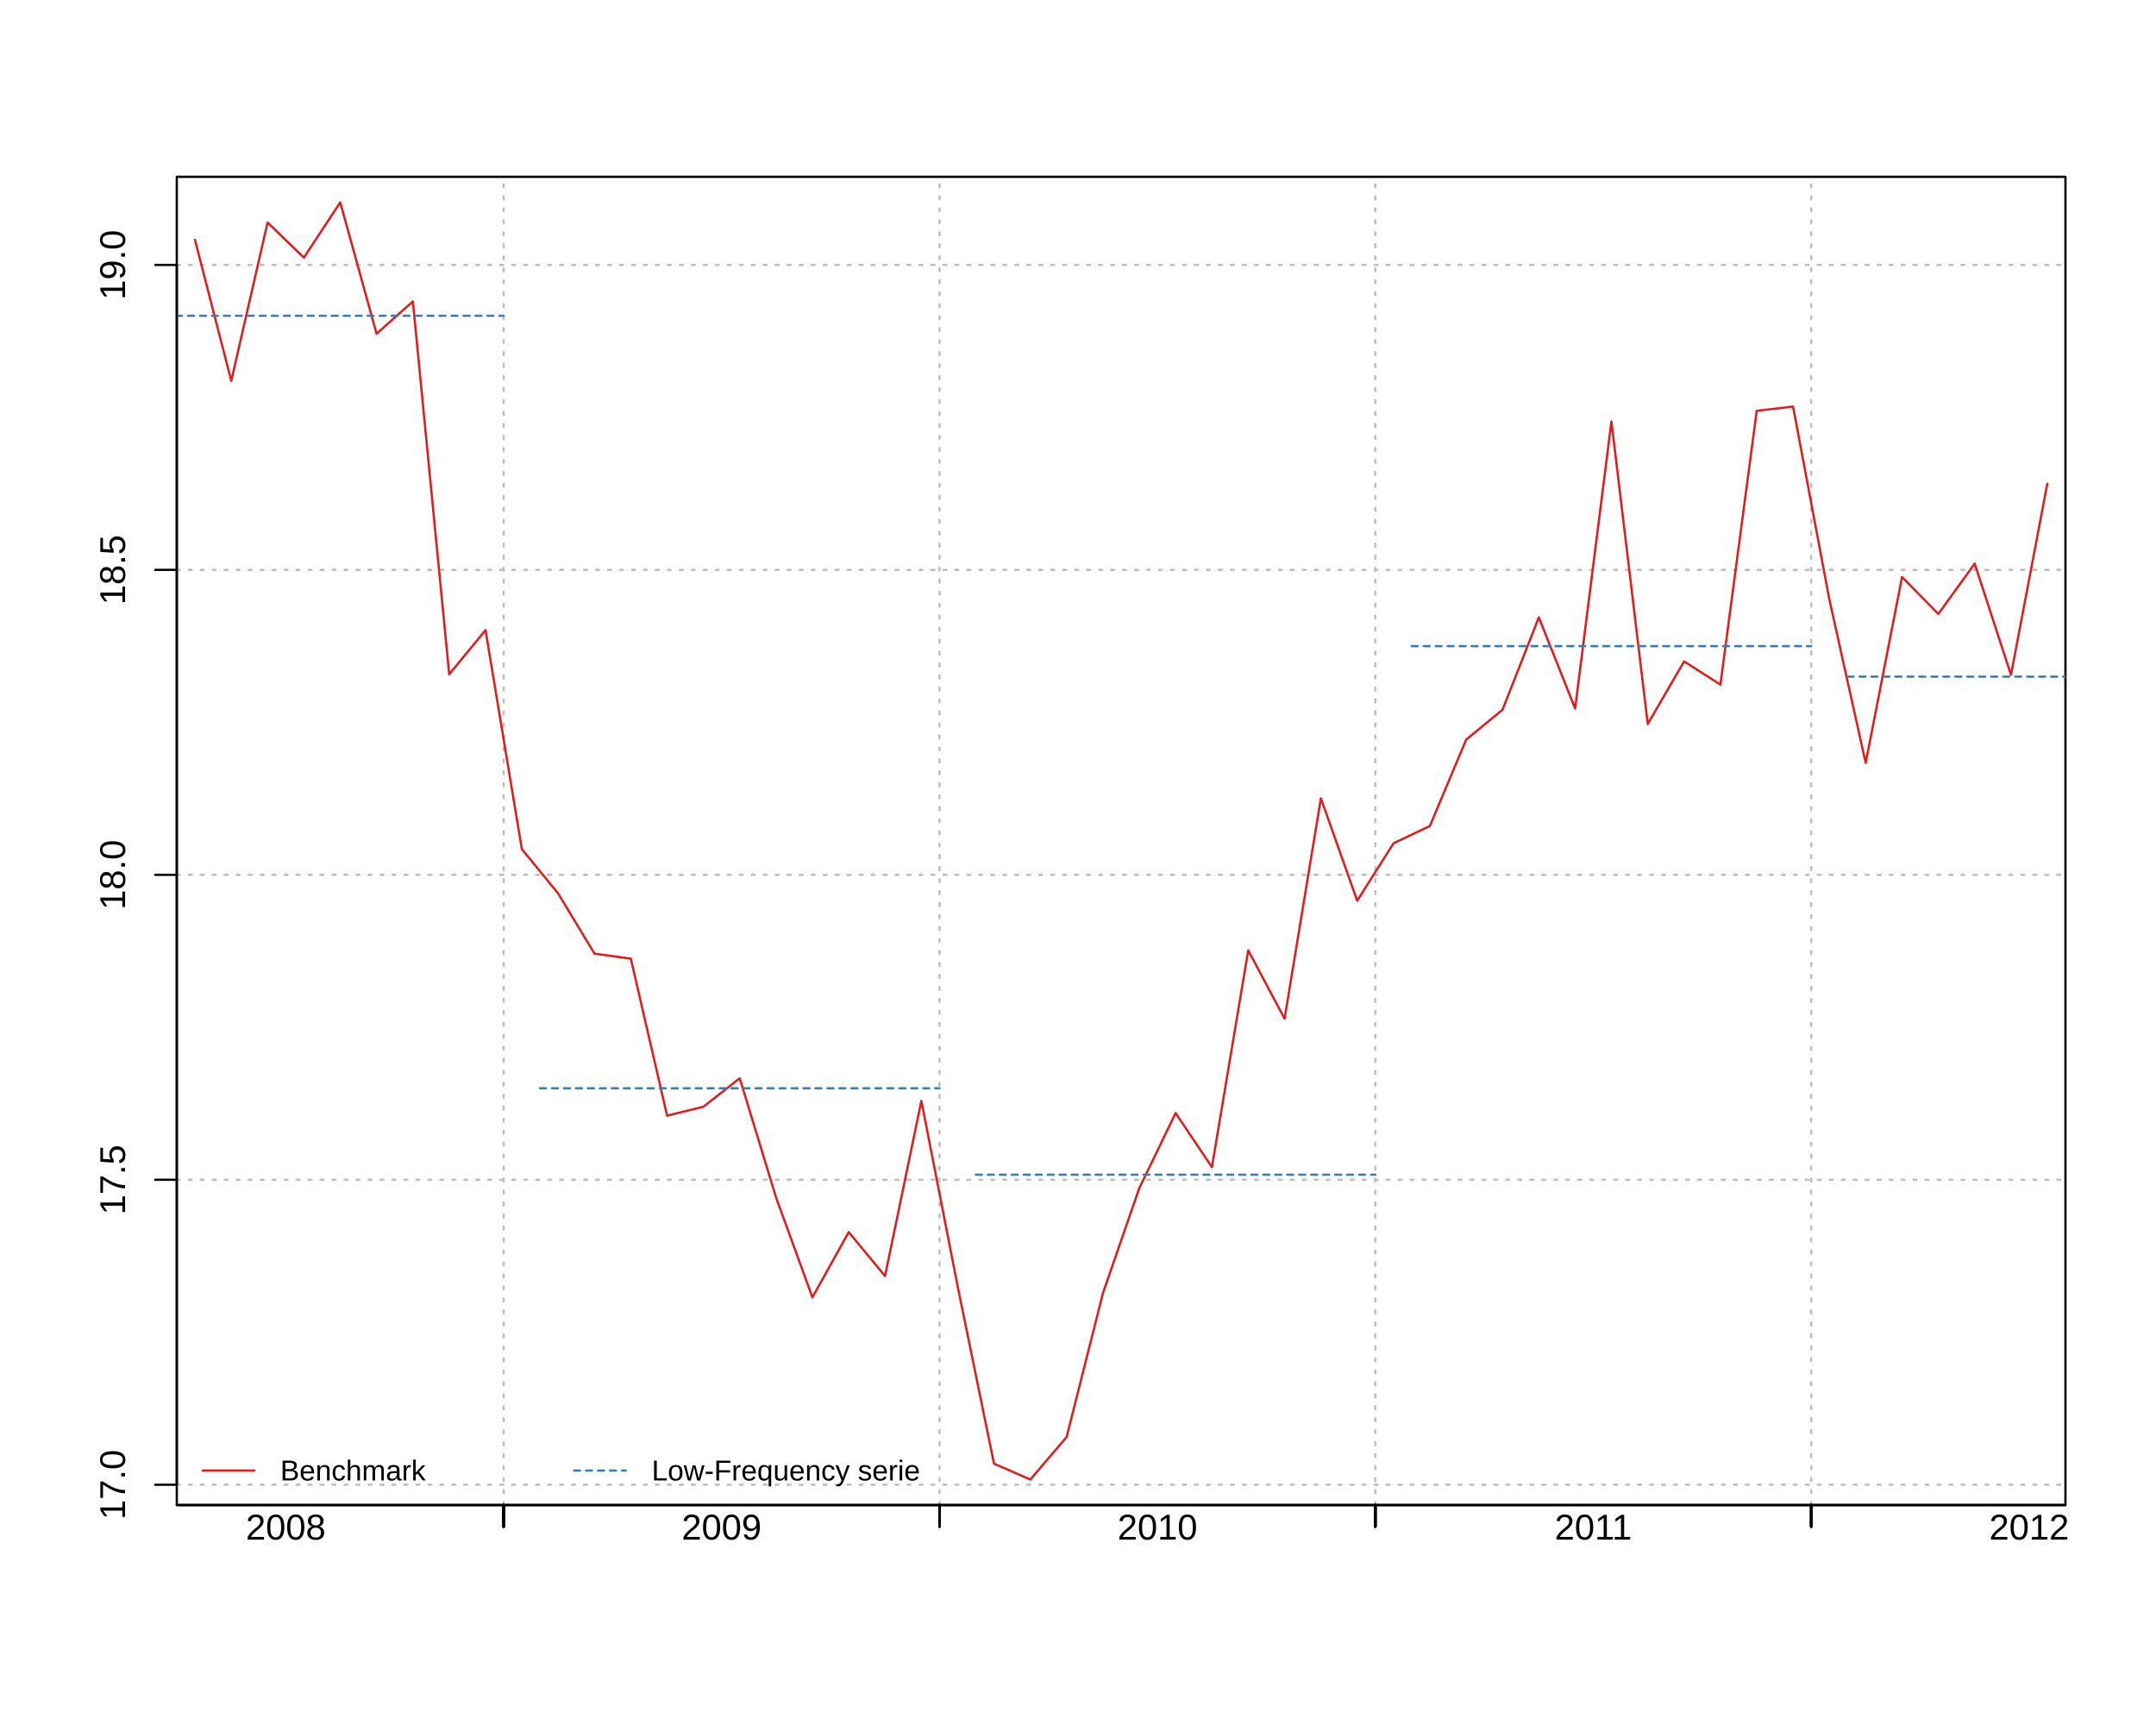
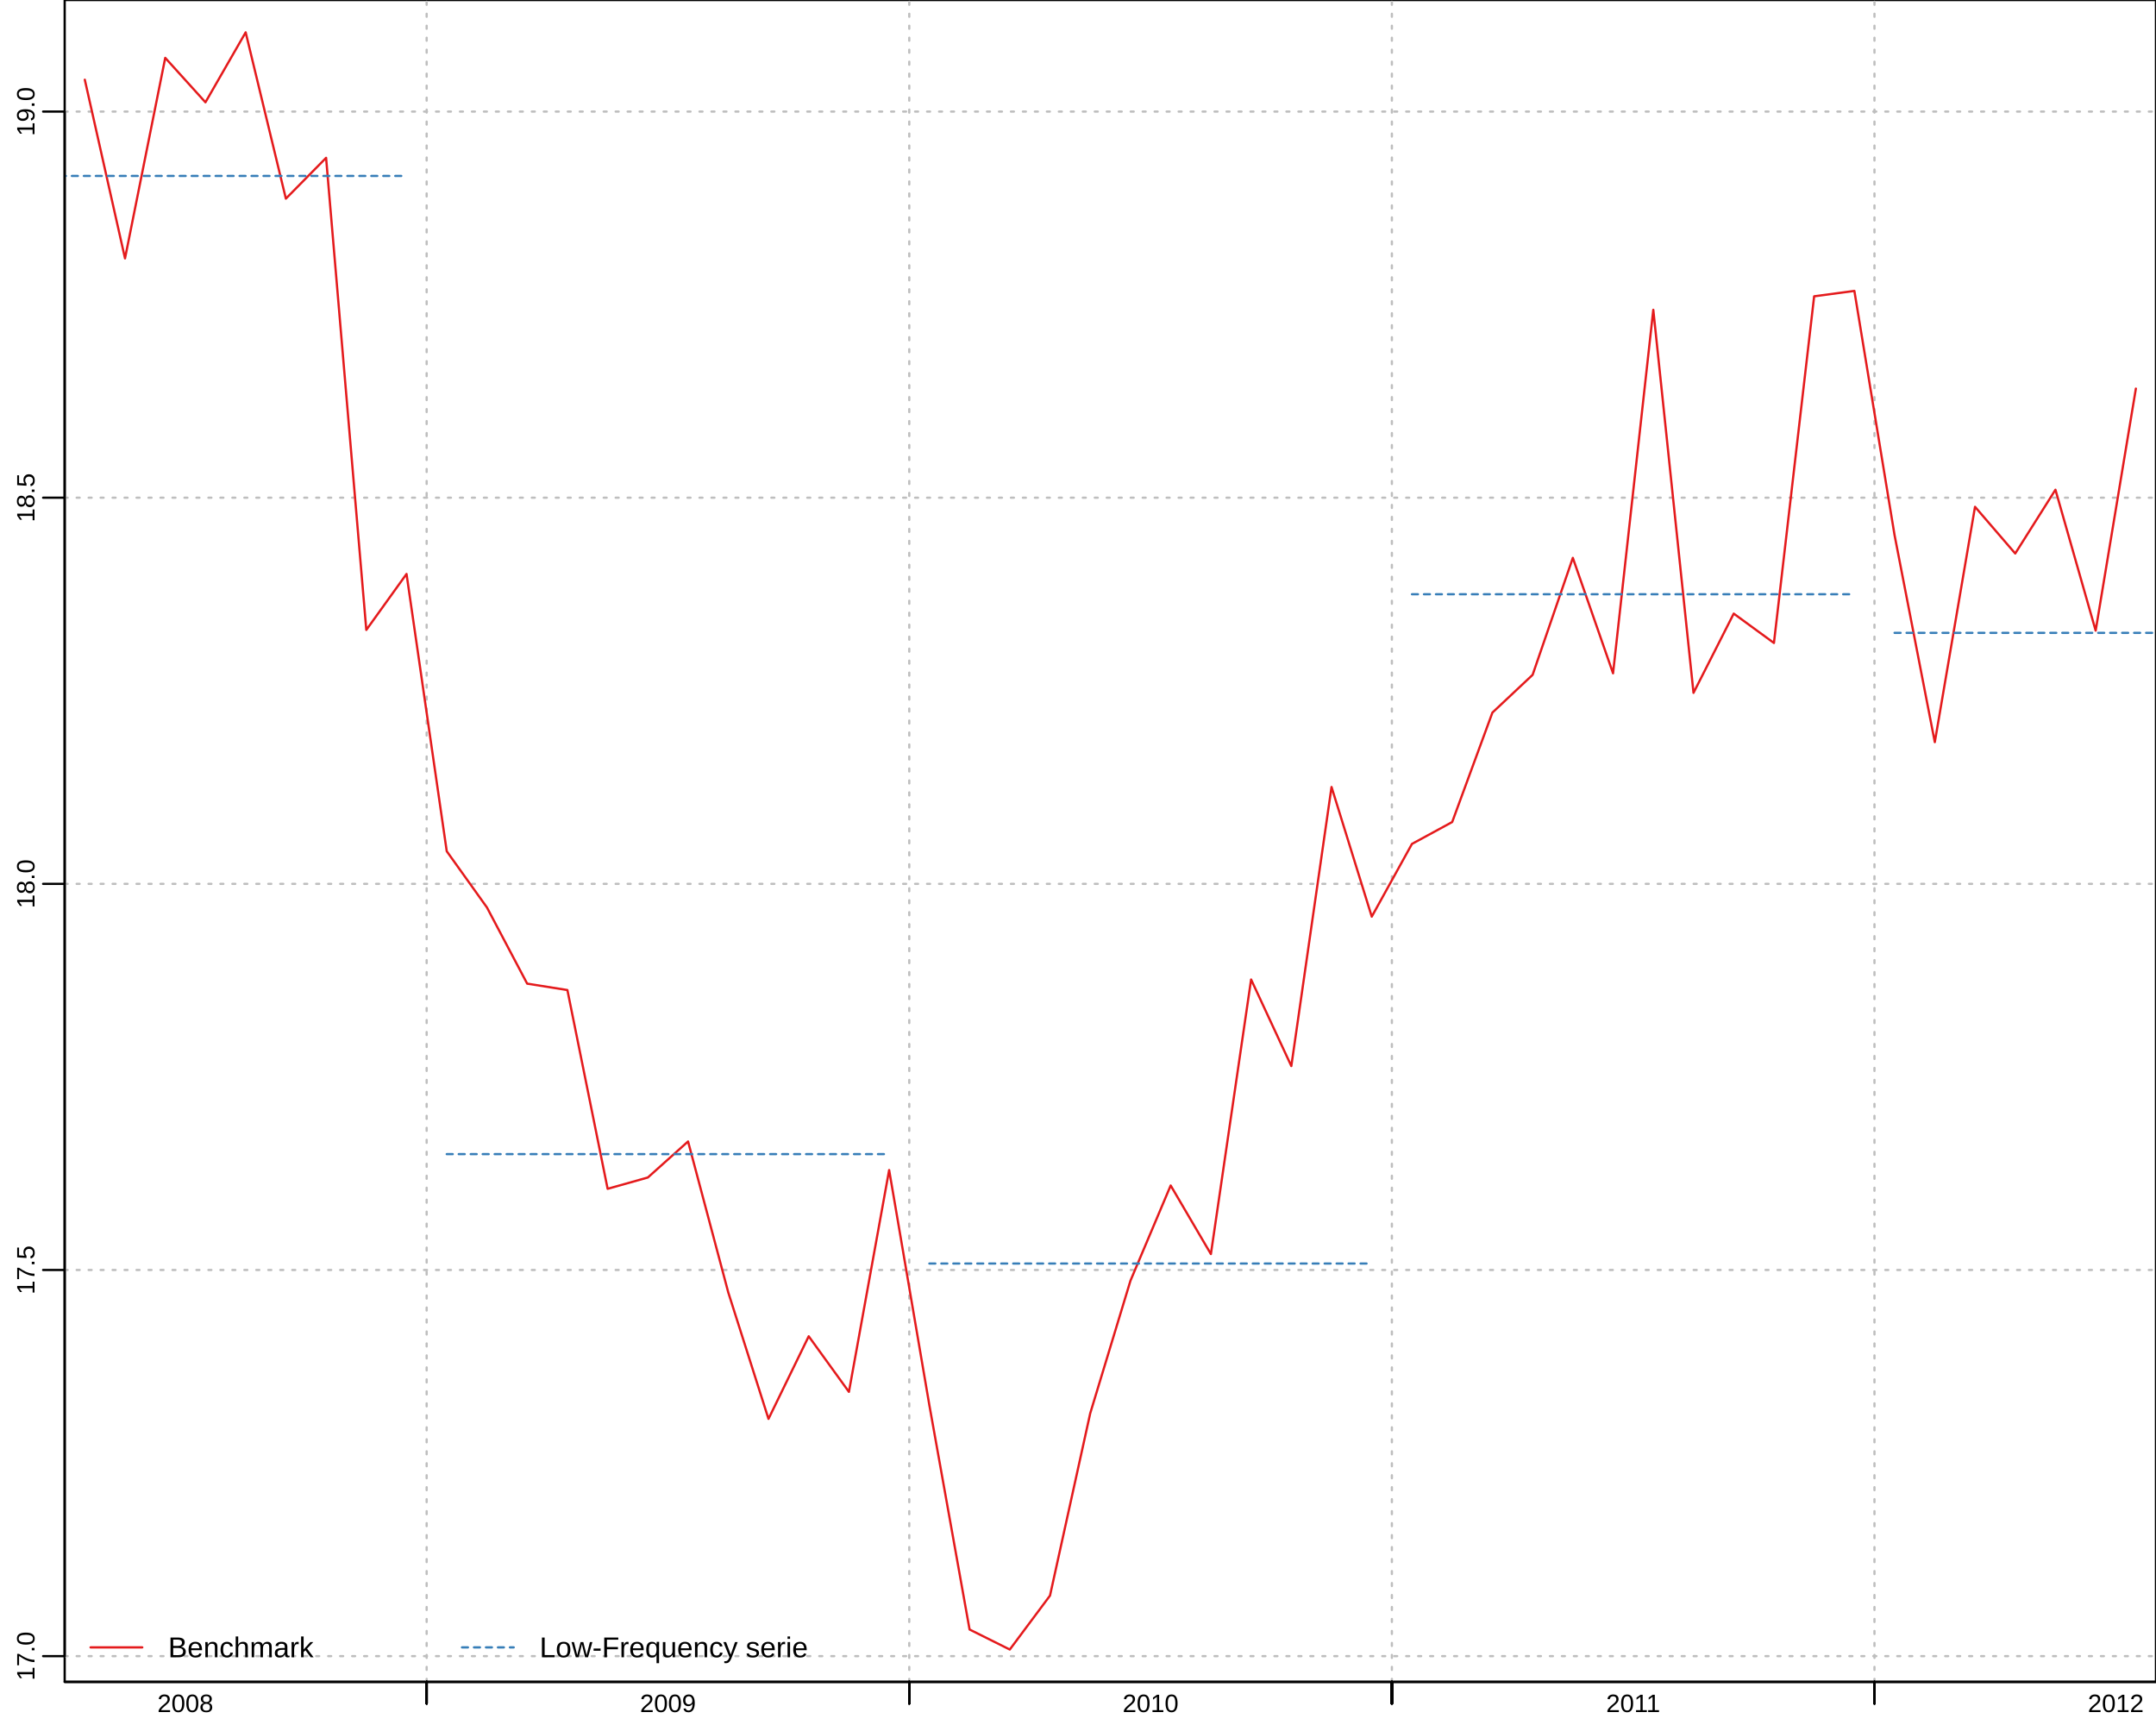
<svg xmlns="http://www.w3.org/2000/svg" viewBox="0 0 720.00 576.00">
  <defs>
    <style type="text/css">
    line, polyline, polygon, path, rect, circle {
      fill: none;
      stroke: #000000;
      stroke-linecap: round;
      stroke-linejoin: round;
      stroke-miterlimit: 10.00;
    }
  </style>
  </defs>
  <rect width="100%" height="100%" style="stroke: none; fill: #FFFFFF;" />
-   <polyline points="59.04,502.56 689.76,502.56 689.76,59.04 59.04,59.04 59.04,502.56 " style="stroke-width: 0.75;" />
+   <polyline points="21.60,561.60 720.00,561.60 720.00,0.00 21.60,0.00 21.60,561.60 " style="stroke-width: 0.75;" />
  <defs>
-     <clipPath id="cpNTkuMDR8Njg5Ljc2fDUwMi41Nnw1OS4wNA==">
-       <rect x="59.04" y="59.04" width="630.72" height="443.52" />
+     <clipPath id="cpMjEuNjB8NzIwLjAwfDU2MS42MHwwLjAw">
+       <rect x="21.60" y="0.00" width="698.40" height="561.60" />
    </clipPath>
  </defs>
-   <line x1="59.04" y1="495.77" x2="689.76" y2="495.77" style="stroke-width: 0.75; stroke: #BEBEBE; stroke-dasharray: 1.00,3.00;" clip-path="url(#cpNTkuMDR8Njg5Ljc2fDUwMi41Nnw1OS4wNA==)" />
-   <line x1="59.04" y1="393.94" x2="689.76" y2="393.94" style="stroke-width: 0.75; stroke: #BEBEBE; stroke-dasharray: 1.00,3.00;" clip-path="url(#cpNTkuMDR8Njg5Ljc2fDUwMi41Nnw1OS4wNA==)" />
-   <line x1="59.04" y1="292.12" x2="689.76" y2="292.12" style="stroke-width: 0.75; stroke: #BEBEBE; stroke-dasharray: 1.00,3.00;" clip-path="url(#cpNTkuMDR8Njg5Ljc2fDUwMi41Nnw1OS4wNA==)" />
-   <line x1="59.04" y1="190.29" x2="689.76" y2="190.29" style="stroke-width: 0.75; stroke: #BEBEBE; stroke-dasharray: 1.00,3.00;" clip-path="url(#cpNTkuMDR8Njg5Ljc2fDUwMi41Nnw1OS4wNA==)" />
-   <line x1="59.04" y1="88.47" x2="689.76" y2="88.47" style="stroke-width: 0.75; stroke: #BEBEBE; stroke-dasharray: 1.00,3.00;" clip-path="url(#cpNTkuMDR8Njg5Ljc2fDUwMi41Nnw1OS4wNA==)" />
-   <line x1="168.20" y1="502.56" x2="168.20" y2="59.04" style="stroke-width: 0.75; stroke: #BEBEBE; stroke-dasharray: 1.00,3.00;" clip-path="url(#cpNTkuMDR8Njg5Ljc2fDUwMi41Nnw1OS4wNA==)" />
-   <line x1="313.75" y1="502.56" x2="313.75" y2="59.04" style="stroke-width: 0.75; stroke: #BEBEBE; stroke-dasharray: 1.00,3.00;" clip-path="url(#cpNTkuMDR8Njg5Ljc2fDUwMi41Nnw1OS4wNA==)" />
-   <line x1="459.30" y1="502.56" x2="459.30" y2="59.04" style="stroke-width: 0.75; stroke: #BEBEBE; stroke-dasharray: 1.00,3.00;" clip-path="url(#cpNTkuMDR8Njg5Ljc2fDUwMi41Nnw1OS4wNA==)" />
-   <line x1="604.86" y1="502.56" x2="604.86" y2="59.04" style="stroke-width: 0.75; stroke: #BEBEBE; stroke-dasharray: 1.00,3.00;" clip-path="url(#cpNTkuMDR8Njg5Ljc2fDUwMi41Nnw1OS4wNA==)" />
-   <polyline points="65.10,80.07 77.23,127.18 89.36,74.30 101.49,86.02 113.62,67.57 125.75,111.43 137.88,100.66 150.01,225.15 162.14,210.40 174.27,283.52 186.40,298.35 198.53,318.43 210.66,320.12 222.78,372.53 234.91,369.55 247.04,360.05 259.17,399.87 271.30,433.21 283.43,411.42 295.56,426.08 307.69,367.59 319.82,429.59 331.95,488.75 344.08,494.03 356.21,479.81 368.34,431.74 380.46,396.76 392.59,371.66 404.72,389.74 416.85,317.34 428.98,340.16 441.11,266.58 453.24,300.76 465.37,281.58 477.50,275.82 489.63,246.96 501.76,237.00 513.89,206.15 526.02,236.59 538.14,140.74 550.27,241.75 562.40,220.85 574.53,228.60 586.66,137.17 598.79,135.76 610.92,200.20 623.05,254.75 635.18,192.69 647.31,205.00 659.44,188.19 671.57,225.34 683.70,161.52 " style="stroke-width: 0.75; stroke: #E41A1C;" clip-path="url(#cpNTkuMDR8Njg5Ljc2fDUwMi41Nnw1OS4wNA==)" />
-   <polyline points="0.00,280.24 10.52,280.24 22.65,280.24 " style="stroke-width: 0.75; stroke: #377EB8; stroke-dasharray: 2.00,2.00;" clip-path="url(#cpNTkuMDR8Njg5Ljc2fDUwMi41Nnw1OS4wNA==)" />
-   <polyline points="34.78,105.44 46.91,105.44 59.04,105.44 71.17,105.44 83.30,105.44 95.43,105.44 107.56,105.44 119.69,105.44 131.82,105.44 143.94,105.44 156.07,105.44 168.20,105.44 " style="stroke-width: 0.75; stroke: #377EB8; stroke-dasharray: 2.00,2.00;" clip-path="url(#cpNTkuMDR8Njg5Ljc2fDUwMi41Nnw1OS4wNA==)" />
-   <polyline points="180.33,363.39 192.46,363.39 204.59,363.39 216.72,363.39 228.85,363.39 240.98,363.39 253.11,363.39 265.24,363.39 277.37,363.39 289.50,363.39 301.62,363.39 313.75,363.39 " style="stroke-width: 0.75; stroke: #377EB8; stroke-dasharray: 2.00,2.00;" clip-path="url(#cpNTkuMDR8Njg5Ljc2fDUwMi41Nnw1OS4wNA==)" />
-   <polyline points="325.88,392.24 338.01,392.24 350.14,392.24 362.27,392.24 374.40,392.24 386.53,392.24 398.66,392.24 410.79,392.24 422.92,392.24 435.05,392.24 447.18,392.24 459.30,392.24 " style="stroke-width: 0.75; stroke: #377EB8; stroke-dasharray: 2.00,2.00;" clip-path="url(#cpNTkuMDR8Njg5Ljc2fDUwMi41Nnw1OS4wNA==)" />
-   <polyline points="471.43,215.75 483.56,215.75 495.69,215.75 507.82,215.75 519.95,215.75 532.08,215.75 544.21,215.75 556.34,215.75 568.47,215.75 580.60,215.75 592.73,215.75 604.86,215.75 " style="stroke-width: 0.75; stroke: #377EB8; stroke-dasharray: 2.00,2.00;" clip-path="url(#cpNTkuMDR8Njg5Ljc2fDUwMi41Nnw1OS4wNA==)" />
-   <polyline points="616.98,225.93 629.11,225.93 641.24,225.93 653.37,225.93 665.50,225.93 677.63,225.93 689.76,225.93 701.89,225.93 714.02,225.93 720.00,225.93 " style="stroke-width: 0.75; stroke: #377EB8; stroke-dasharray: 2.00,2.00;" clip-path="url(#cpNTkuMDR8Njg5Ljc2fDUwMi41Nnw1OS4wNA==)" />
-   <line x1="67.68" y1="491.04" x2="84.96" y2="491.04" style="stroke-width: 0.75; stroke: #E41A1C;" clip-path="url(#cpNTkuMDR8Njg5Ljc2fDUwMi41Nnw1OS4wNA==)" />
-   <line x1="191.72" y1="491.04" x2="209.00" y2="491.04" style="stroke-width: 0.75; stroke: #377EB8; stroke-dasharray: 2.00,2.00;" clip-path="url(#cpNTkuMDR8Njg5Ljc2fDUwMi41Nnw1OS4wNA==)" />
-   <g clip-path="url(#cpNTkuMDR8Njg5Ljc2fDUwMi41Nnw1OS4wNA==)">
-     <text x="93.60" y="494.34" style="font-size: 9.60px; font-family: Liberation Sans;" textLength="48.48px" lengthAdjust="spacingAndGlyphs">Benchmark</text>
+   <line x1="21.60" y1="553.00" x2="720.00" y2="553.00" style="stroke-width: 0.75; stroke: #BEBEBE; stroke-dasharray: 1.00,3.00;" clip-path="url(#cpMjEuNjB8NzIwLjAwfDU2MS42MHwwLjAw)" />
+   <line x1="21.60" y1="424.06" x2="720.00" y2="424.06" style="stroke-width: 0.75; stroke: #BEBEBE; stroke-dasharray: 1.00,3.00;" clip-path="url(#cpMjEuNjB8NzIwLjAwfDU2MS42MHwwLjAw)" />
+   <line x1="21.60" y1="295.13" x2="720.00" y2="295.13" style="stroke-width: 0.75; stroke: #BEBEBE; stroke-dasharray: 1.00,3.00;" clip-path="url(#cpMjEuNjB8NzIwLjAwfDU2MS42MHwwLjAw)" />
+   <line x1="21.60" y1="166.19" x2="720.00" y2="166.19" style="stroke-width: 0.75; stroke: #BEBEBE; stroke-dasharray: 1.00,3.00;" clip-path="url(#cpMjEuNjB8NzIwLjAwfDU2MS42MHwwLjAw)" />
+   <line x1="21.60" y1="37.26" x2="720.00" y2="37.26" style="stroke-width: 0.75; stroke: #BEBEBE; stroke-dasharray: 1.00,3.00;" clip-path="url(#cpMjEuNjB8NzIwLjAwfDU2MS42MHwwLjAw)" />
+   <line x1="142.48" y1="561.60" x2="142.48" y2="0.00" style="stroke-width: 0.75; stroke: #BEBEBE; stroke-dasharray: 1.00,3.00;" clip-path="url(#cpMjEuNjB8NzIwLjAwfDU2MS42MHwwLjAw)" />
+   <line x1="303.65" y1="561.60" x2="303.65" y2="0.00" style="stroke-width: 0.75; stroke: #BEBEBE; stroke-dasharray: 1.00,3.00;" clip-path="url(#cpMjEuNjB8NzIwLjAwfDU2MS42MHwwLjAw)" />
+   <line x1="464.82" y1="561.60" x2="464.82" y2="0.00" style="stroke-width: 0.75; stroke: #BEBEBE; stroke-dasharray: 1.00,3.00;" clip-path="url(#cpMjEuNjB8NzIwLjAwfDU2MS42MHwwLjAw)" />
+   <line x1="625.98" y1="561.60" x2="625.98" y2="0.00" style="stroke-width: 0.75; stroke: #BEBEBE; stroke-dasharray: 1.00,3.00;" clip-path="url(#cpMjEuNjB8NzIwLjAwfDU2MS42MHwwLjAw)" />
+   <polyline points="28.32,26.62 41.75,86.28 55.18,19.32 68.61,34.16 82.04,10.80 95.47,66.33 108.90,52.70 122.33,210.34 135.76,191.65 149.19,284.24 162.62,303.02 176.05,328.45 189.48,330.59 202.92,396.96 216.35,393.18 229.78,381.15 243.21,431.57 256.64,473.78 270.07,446.20 283.50,464.76 296.93,390.70 310.36,469.20 323.79,544.11 337.22,550.80 350.65,532.79 364.08,471.93 377.52,427.64 390.95,395.85 404.38,418.75 417.81,327.07 431.24,355.97 444.67,262.79 458.10,306.08 471.53,281.79 484.96,274.49 498.39,237.95 511.82,225.34 525.25,186.28 538.68,224.82 552.12,103.45 565.55,231.35 578.98,204.89 592.41,214.70 605.84,98.94 619.27,97.14 632.70,178.74 646.13,247.81 659.56,169.23 672.99,184.82 686.42,163.53 699.85,210.57 713.28,129.76 " style="stroke-width: 0.75; stroke: #E41A1C;" clip-path="url(#cpMjEuNjB8NzIwLjAwfDU2MS42MHwwLjAw)" />
+   <polyline points="0.00,58.75 1.45,58.75 14.88,58.75 28.32,58.75 41.75,58.75 55.18,58.75 68.61,58.75 82.04,58.75 95.47,58.75 108.90,58.75 122.33,58.75 135.76,58.75 " style="stroke-width: 0.75; stroke: #377EB8; stroke-dasharray: 2.00,2.00;" clip-path="url(#cpMjEuNjB8NzIwLjAwfDU2MS42MHwwLjAw)" />
+   <polyline points="149.19,385.38 162.62,385.38 176.05,385.38 189.48,385.38 202.92,385.38 216.35,385.38 229.78,385.38 243.21,385.38 256.64,385.38 270.07,385.38 283.50,385.38 296.93,385.38 " style="stroke-width: 0.75; stroke: #377EB8; stroke-dasharray: 2.00,2.00;" clip-path="url(#cpMjEuNjB8NzIwLjAwfDU2MS42MHwwLjAw)" />
+   <polyline points="310.36,421.91 323.79,421.91 337.22,421.91 350.65,421.91 364.08,421.91 377.52,421.91 390.95,421.91 404.38,421.91 417.81,421.91 431.24,421.91 444.67,421.91 458.10,421.91 " style="stroke-width: 0.75; stroke: #377EB8; stroke-dasharray: 2.00,2.00;" clip-path="url(#cpMjEuNjB8NzIwLjAwfDU2MS42MHwwLjAw)" />
+   <polyline points="471.53,198.43 484.96,198.43 498.39,198.43 511.82,198.43 525.25,198.43 538.68,198.43 552.12,198.43 565.55,198.43 578.98,198.43 592.41,198.43 605.84,198.43 619.27,198.43 " style="stroke-width: 0.75; stroke: #377EB8; stroke-dasharray: 2.00,2.00;" clip-path="url(#cpMjEuNjB8NzIwLjAwfDU2MS42MHwwLjAw)" />
+   <polyline points="632.70,211.32 646.13,211.32 659.56,211.32 672.99,211.32 686.42,211.32 699.85,211.32 713.28,211.32 720.00,211.32 " style="stroke-width: 0.75; stroke: #377EB8; stroke-dasharray: 2.00,2.00;" clip-path="url(#cpMjEuNjB8NzIwLjAwfDU2MS42MHwwLjAw)" />
+   <line x1="30.24" y1="550.08" x2="47.52" y2="550.08" style="stroke-width: 0.75; stroke: #E41A1C;" clip-path="url(#cpMjEuNjB8NzIwLjAwfDU2MS42MHwwLjAw)" />
+   <line x1="154.28" y1="550.08" x2="171.56" y2="550.08" style="stroke-width: 0.75; stroke: #377EB8; stroke-dasharray: 2.00,2.00;" clip-path="url(#cpMjEuNjB8NzIwLjAwfDU2MS42MHwwLjAw)" />
+   <g clip-path="url(#cpMjEuNjB8NzIwLjAwfDU2MS42MHwwLjAw)">
+     <text x="56.16" y="553.38" style="font-size: 9.60px; font-family: Liberation Sans;" textLength="48.48px" lengthAdjust="spacingAndGlyphs">Benchmark</text>
  </g>
-   <g clip-path="url(#cpNTkuMDR8Njg5Ljc2fDUwMi41Nnw1OS4wNA==)">
-     <text x="217.64" y="494.34" style="font-size: 9.60px; font-family: Liberation Sans;" textLength="89.48px" lengthAdjust="spacingAndGlyphs">Low-Frequency serie</text>
+   <g clip-path="url(#cpMjEuNjB8NzIwLjAwfDU2MS42MHwwLjAw)">
+     <text x="180.20" y="553.38" style="font-size: 9.60px; font-family: Liberation Sans;" textLength="89.48px" lengthAdjust="spacingAndGlyphs">Low-Frequency serie</text>
  </g>
  <defs>
    <clipPath id="cpMC4wMHw3MjAuMDB8NTc2LjAwfDAuMDA=">
      <rect x="0.00" y="0.00" width="720.00" height="576.00" />
    </clipPath>
  </defs>
-   <line x1="59.04" y1="495.77" x2="59.04" y2="88.47" style="stroke-width: 0.75;" clip-path="url(#cpMC4wMHw3MjAuMDB8NTc2LjAwfDAuMDA=)" />
-   <line x1="59.04" y1="495.77" x2="51.84" y2="495.77" style="stroke-width: 0.75;" clip-path="url(#cpMC4wMHw3MjAuMDB8NTc2LjAwfDAuMDA=)" />
-   <line x1="59.04" y1="393.94" x2="51.84" y2="393.94" style="stroke-width: 0.75;" clip-path="url(#cpMC4wMHw3MjAuMDB8NTc2LjAwfDAuMDA=)" />
-   <line x1="59.04" y1="292.12" x2="51.84" y2="292.12" style="stroke-width: 0.75;" clip-path="url(#cpMC4wMHw3MjAuMDB8NTc2LjAwfDAuMDA=)" />
-   <line x1="59.04" y1="190.29" x2="51.84" y2="190.29" style="stroke-width: 0.75;" clip-path="url(#cpMC4wMHw3MjAuMDB8NTc2LjAwfDAuMDA=)" />
-   <line x1="59.04" y1="88.47" x2="51.84" y2="88.47" style="stroke-width: 0.75;" clip-path="url(#cpMC4wMHw3MjAuMDB8NTc2LjAwfDAuMDA=)" />
+   <line x1="21.60" y1="553.00" x2="21.60" y2="37.26" style="stroke-width: 0.75;" clip-path="url(#cpMC4wMHw3MjAuMDB8NTc2LjAwfDAuMDA=)" />
+   <line x1="21.60" y1="553.00" x2="14.40" y2="553.00" style="stroke-width: 0.75;" clip-path="url(#cpMC4wMHw3MjAuMDB8NTc2LjAwfDAuMDA=)" />
+   <line x1="21.60" y1="424.06" x2="14.40" y2="424.06" style="stroke-width: 0.75;" clip-path="url(#cpMC4wMHw3MjAuMDB8NTc2LjAwfDAuMDA=)" />
+   <line x1="21.60" y1="295.13" x2="14.40" y2="295.13" style="stroke-width: 0.75;" clip-path="url(#cpMC4wMHw3MjAuMDB8NTc2LjAwfDAuMDA=)" />
+   <line x1="21.60" y1="166.19" x2="14.40" y2="166.19" style="stroke-width: 0.75;" clip-path="url(#cpMC4wMHw3MjAuMDB8NTc2LjAwfDAuMDA=)" />
+   <line x1="21.60" y1="37.26" x2="14.40" y2="37.26" style="stroke-width: 0.75;" clip-path="url(#cpMC4wMHw3MjAuMDB8NTc2LjAwfDAuMDA=)" />
  <g clip-path="url(#cpMC4wMHw3MjAuMDB8NTc2LjAwfDAuMDA=)">
-     <text transform="translate(41.76,507.44) rotate(-90)" style="font-size: 12.00px; font-family: Liberation Sans;" textLength="23.34px" lengthAdjust="spacingAndGlyphs">17.0</text>
+     <text transform="translate(11.52,561.17) rotate(-90)" style="font-size: 8.40px; font-family: Liberation Sans;" textLength="16.34px" lengthAdjust="spacingAndGlyphs">17.0</text>
  </g>
  <g clip-path="url(#cpMC4wMHw3MjAuMDB8NTc2LjAwfDAuMDA=)">
-     <text transform="translate(41.76,405.61) rotate(-90)" style="font-size: 12.00px; font-family: Liberation Sans;" textLength="23.34px" lengthAdjust="spacingAndGlyphs">17.5</text>
+     <text transform="translate(11.52,432.24) rotate(-90)" style="font-size: 8.40px; font-family: Liberation Sans;" textLength="16.34px" lengthAdjust="spacingAndGlyphs">17.5</text>
  </g>
  <g clip-path="url(#cpMC4wMHw3MjAuMDB8NTc2LjAwfDAuMDA=)">
-     <text transform="translate(41.76,303.79) rotate(-90)" style="font-size: 12.00px; font-family: Liberation Sans;" textLength="23.34px" lengthAdjust="spacingAndGlyphs">18.0</text>
+     <text transform="translate(11.52,303.30) rotate(-90)" style="font-size: 8.40px; font-family: Liberation Sans;" textLength="16.34px" lengthAdjust="spacingAndGlyphs">18.0</text>
  </g>
  <g clip-path="url(#cpMC4wMHw3MjAuMDB8NTc2LjAwfDAuMDA=)">
-     <text transform="translate(41.76,201.96) rotate(-90)" style="font-size: 12.00px; font-family: Liberation Sans;" textLength="23.34px" lengthAdjust="spacingAndGlyphs">18.5</text>
+     <text transform="translate(11.52,174.37) rotate(-90)" style="font-size: 8.40px; font-family: Liberation Sans;" textLength="16.34px" lengthAdjust="spacingAndGlyphs">18.5</text>
  </g>
  <g clip-path="url(#cpMC4wMHw3MjAuMDB8NTc2LjAwfDAuMDA=)">
-     <text transform="translate(41.76,100.14) rotate(-90)" style="font-size: 12.00px; font-family: Liberation Sans;" textLength="23.34px" lengthAdjust="spacingAndGlyphs">19.0</text>
+     <text transform="translate(11.52,45.43) rotate(-90)" style="font-size: 8.40px; font-family: Liberation Sans;" textLength="16.34px" lengthAdjust="spacingAndGlyphs">19.0</text>
  </g>
-   <line x1="59.04" y1="502.56" x2="689.76" y2="502.56" style="stroke-width: 0.75;" clip-path="url(#cpMC4wMHw3MjAuMDB8NTc2LjAwfDAuMDA=)" />
-   <line x1="168.20" y1="502.56" x2="168.20" y2="509.76" style="stroke-width: 0.75;" clip-path="url(#cpMC4wMHw3MjAuMDB8NTc2LjAwfDAuMDA=)" />
-   <line x1="168.20" y1="502.56" x2="168.20" y2="509.76" style="stroke-width: 0.75;" clip-path="url(#cpMC4wMHw3MjAuMDB8NTc2LjAwfDAuMDA=)" />
-   <line x1="168.20" y1="502.56" x2="168.20" y2="509.76" style="stroke-width: 0.75;" clip-path="url(#cpMC4wMHw3MjAuMDB8NTc2LjAwfDAuMDA=)" />
-   <line x1="168.20" y1="502.56" x2="168.20" y2="509.76" style="stroke-width: 0.75;" clip-path="url(#cpMC4wMHw3MjAuMDB8NTc2LjAwfDAuMDA=)" />
-   <line x1="168.20" y1="502.56" x2="168.20" y2="509.76" style="stroke-width: 0.75;" clip-path="url(#cpMC4wMHw3MjAuMDB8NTc2LjAwfDAuMDA=)" />
-   <line x1="168.20" y1="502.56" x2="168.20" y2="509.76" style="stroke-width: 0.75;" clip-path="url(#cpMC4wMHw3MjAuMDB8NTc2LjAwfDAuMDA=)" />
-   <line x1="168.20" y1="502.56" x2="168.20" y2="509.76" style="stroke-width: 0.75;" clip-path="url(#cpMC4wMHw3MjAuMDB8NTc2LjAwfDAuMDA=)" />
-   <line x1="168.20" y1="502.56" x2="168.20" y2="509.76" style="stroke-width: 0.75;" clip-path="url(#cpMC4wMHw3MjAuMDB8NTc2LjAwfDAuMDA=)" />
-   <line x1="168.20" y1="502.56" x2="168.20" y2="509.76" style="stroke-width: 0.75;" clip-path="url(#cpMC4wMHw3MjAuMDB8NTc2LjAwfDAuMDA=)" />
-   <line x1="168.20" y1="502.56" x2="168.20" y2="509.76" style="stroke-width: 0.75;" clip-path="url(#cpMC4wMHw3MjAuMDB8NTc2LjAwfDAuMDA=)" />
-   <line x1="168.20" y1="502.56" x2="168.20" y2="509.76" style="stroke-width: 0.75;" clip-path="url(#cpMC4wMHw3MjAuMDB8NTc2LjAwfDAuMDA=)" />
-   <line x1="168.20" y1="502.56" x2="168.20" y2="509.76" style="stroke-width: 0.75;" clip-path="url(#cpMC4wMHw3MjAuMDB8NTc2LjAwfDAuMDA=)" />
-   <line x1="313.75" y1="502.56" x2="313.75" y2="509.76" style="stroke-width: 0.75;" clip-path="url(#cpMC4wMHw3MjAuMDB8NTc2LjAwfDAuMDA=)" />
-   <line x1="313.75" y1="502.56" x2="313.75" y2="509.76" style="stroke-width: 0.75;" clip-path="url(#cpMC4wMHw3MjAuMDB8NTc2LjAwfDAuMDA=)" />
-   <line x1="313.75" y1="502.56" x2="313.75" y2="509.76" style="stroke-width: 0.75;" clip-path="url(#cpMC4wMHw3MjAuMDB8NTc2LjAwfDAuMDA=)" />
-   <line x1="313.75" y1="502.56" x2="313.75" y2="509.76" style="stroke-width: 0.75;" clip-path="url(#cpMC4wMHw3MjAuMDB8NTc2LjAwfDAuMDA=)" />
-   <line x1="313.75" y1="502.56" x2="313.75" y2="509.76" style="stroke-width: 0.75;" clip-path="url(#cpMC4wMHw3MjAuMDB8NTc2LjAwfDAuMDA=)" />
-   <line x1="313.75" y1="502.56" x2="313.75" y2="509.76" style="stroke-width: 0.75;" clip-path="url(#cpMC4wMHw3MjAuMDB8NTc2LjAwfDAuMDA=)" />
-   <line x1="313.75" y1="502.56" x2="313.75" y2="509.76" style="stroke-width: 0.75;" clip-path="url(#cpMC4wMHw3MjAuMDB8NTc2LjAwfDAuMDA=)" />
-   <line x1="313.75" y1="502.56" x2="313.75" y2="509.76" style="stroke-width: 0.75;" clip-path="url(#cpMC4wMHw3MjAuMDB8NTc2LjAwfDAuMDA=)" />
-   <line x1="313.75" y1="502.56" x2="313.75" y2="509.76" style="stroke-width: 0.75;" clip-path="url(#cpMC4wMHw3MjAuMDB8NTc2LjAwfDAuMDA=)" />
-   <line x1="313.75" y1="502.56" x2="313.75" y2="509.76" style="stroke-width: 0.75;" clip-path="url(#cpMC4wMHw3MjAuMDB8NTc2LjAwfDAuMDA=)" />
-   <line x1="313.75" y1="502.56" x2="313.75" y2="509.76" style="stroke-width: 0.75;" clip-path="url(#cpMC4wMHw3MjAuMDB8NTc2LjAwfDAuMDA=)" />
-   <line x1="313.75" y1="502.56" x2="313.75" y2="509.76" style="stroke-width: 0.75;" clip-path="url(#cpMC4wMHw3MjAuMDB8NTc2LjAwfDAuMDA=)" />
-   <line x1="459.30" y1="502.56" x2="459.30" y2="509.76" style="stroke-width: 0.75;" clip-path="url(#cpMC4wMHw3MjAuMDB8NTc2LjAwfDAuMDA=)" />
-   <line x1="459.30" y1="502.56" x2="459.30" y2="509.76" style="stroke-width: 0.75;" clip-path="url(#cpMC4wMHw3MjAuMDB8NTc2LjAwfDAuMDA=)" />
-   <line x1="459.30" y1="502.56" x2="459.30" y2="509.76" style="stroke-width: 0.75;" clip-path="url(#cpMC4wMHw3MjAuMDB8NTc2LjAwfDAuMDA=)" />
-   <line x1="459.30" y1="502.56" x2="459.30" y2="509.76" style="stroke-width: 0.75;" clip-path="url(#cpMC4wMHw3MjAuMDB8NTc2LjAwfDAuMDA=)" />
-   <line x1="459.30" y1="502.56" x2="459.30" y2="509.76" style="stroke-width: 0.75;" clip-path="url(#cpMC4wMHw3MjAuMDB8NTc2LjAwfDAuMDA=)" />
-   <line x1="459.30" y1="502.56" x2="459.30" y2="509.76" style="stroke-width: 0.75;" clip-path="url(#cpMC4wMHw3MjAuMDB8NTc2LjAwfDAuMDA=)" />
-   <line x1="459.30" y1="502.56" x2="459.30" y2="509.76" style="stroke-width: 0.75;" clip-path="url(#cpMC4wMHw3MjAuMDB8NTc2LjAwfDAuMDA=)" />
-   <line x1="459.30" y1="502.56" x2="459.30" y2="509.76" style="stroke-width: 0.75;" clip-path="url(#cpMC4wMHw3MjAuMDB8NTc2LjAwfDAuMDA=)" />
-   <line x1="459.30" y1="502.56" x2="459.30" y2="509.76" style="stroke-width: 0.75;" clip-path="url(#cpMC4wMHw3MjAuMDB8NTc2LjAwfDAuMDA=)" />
-   <line x1="459.30" y1="502.56" x2="459.30" y2="509.76" style="stroke-width: 0.75;" clip-path="url(#cpMC4wMHw3MjAuMDB8NTc2LjAwfDAuMDA=)" />
-   <line x1="459.30" y1="502.56" x2="459.30" y2="509.76" style="stroke-width: 0.75;" clip-path="url(#cpMC4wMHw3MjAuMDB8NTc2LjAwfDAuMDA=)" />
-   <line x1="459.30" y1="502.56" x2="459.30" y2="509.76" style="stroke-width: 0.75;" clip-path="url(#cpMC4wMHw3MjAuMDB8NTc2LjAwfDAuMDA=)" />
-   <line x1="604.86" y1="502.56" x2="604.86" y2="509.76" style="stroke-width: 0.75;" clip-path="url(#cpMC4wMHw3MjAuMDB8NTc2LjAwfDAuMDA=)" />
-   <line x1="604.86" y1="502.56" x2="604.86" y2="509.76" style="stroke-width: 0.75;" clip-path="url(#cpMC4wMHw3MjAuMDB8NTc2LjAwfDAuMDA=)" />
-   <line x1="604.86" y1="502.56" x2="604.86" y2="509.76" style="stroke-width: 0.75;" clip-path="url(#cpMC4wMHw3MjAuMDB8NTc2LjAwfDAuMDA=)" />
-   <line x1="604.86" y1="502.56" x2="604.86" y2="509.76" style="stroke-width: 0.75;" clip-path="url(#cpMC4wMHw3MjAuMDB8NTc2LjAwfDAuMDA=)" />
-   <line x1="604.86" y1="502.56" x2="604.86" y2="509.76" style="stroke-width: 0.75;" clip-path="url(#cpMC4wMHw3MjAuMDB8NTc2LjAwfDAuMDA=)" />
-   <line x1="604.86" y1="502.56" x2="604.86" y2="509.76" style="stroke-width: 0.75;" clip-path="url(#cpMC4wMHw3MjAuMDB8NTc2LjAwfDAuMDA=)" />
-   <line x1="604.86" y1="502.56" x2="604.86" y2="509.76" style="stroke-width: 0.75;" clip-path="url(#cpMC4wMHw3MjAuMDB8NTc2LjAwfDAuMDA=)" />
-   <line x1="604.86" y1="502.56" x2="604.86" y2="509.76" style="stroke-width: 0.75;" clip-path="url(#cpMC4wMHw3MjAuMDB8NTc2LjAwfDAuMDA=)" />
-   <line x1="604.86" y1="502.56" x2="604.86" y2="509.76" style="stroke-width: 0.75;" clip-path="url(#cpMC4wMHw3MjAuMDB8NTc2LjAwfDAuMDA=)" />
-   <line x1="604.86" y1="502.56" x2="604.86" y2="509.76" style="stroke-width: 0.75;" clip-path="url(#cpMC4wMHw3MjAuMDB8NTc2LjAwfDAuMDA=)" />
-   <line x1="604.86" y1="502.56" x2="604.86" y2="509.76" style="stroke-width: 0.75;" clip-path="url(#cpMC4wMHw3MjAuMDB8NTc2LjAwfDAuMDA=)" />
-   <line x1="604.86" y1="502.56" x2="604.86" y2="509.76" style="stroke-width: 0.75;" clip-path="url(#cpMC4wMHw3MjAuMDB8NTc2LjAwfDAuMDA=)" />
+   <line x1="21.60" y1="561.60" x2="720.00" y2="561.60" style="stroke-width: 0.75;" clip-path="url(#cpMC4wMHw3MjAuMDB8NTc2LjAwfDAuMDA=)" />
+   <line x1="142.48" y1="561.60" x2="142.48" y2="568.80" style="stroke-width: 0.75;" clip-path="url(#cpMC4wMHw3MjAuMDB8NTc2LjAwfDAuMDA=)" />
+   <line x1="142.48" y1="561.60" x2="142.48" y2="568.80" style="stroke-width: 0.75;" clip-path="url(#cpMC4wMHw3MjAuMDB8NTc2LjAwfDAuMDA=)" />
+   <line x1="142.48" y1="561.60" x2="142.48" y2="568.80" style="stroke-width: 0.75;" clip-path="url(#cpMC4wMHw3MjAuMDB8NTc2LjAwfDAuMDA=)" />
+   <line x1="142.48" y1="561.60" x2="142.48" y2="568.80" style="stroke-width: 0.75;" clip-path="url(#cpMC4wMHw3MjAuMDB8NTc2LjAwfDAuMDA=)" />
+   <line x1="142.48" y1="561.60" x2="142.48" y2="568.80" style="stroke-width: 0.75;" clip-path="url(#cpMC4wMHw3MjAuMDB8NTc2LjAwfDAuMDA=)" />
+   <line x1="142.48" y1="561.60" x2="142.48" y2="568.80" style="stroke-width: 0.75;" clip-path="url(#cpMC4wMHw3MjAuMDB8NTc2LjAwfDAuMDA=)" />
+   <line x1="142.48" y1="561.60" x2="142.48" y2="568.80" style="stroke-width: 0.75;" clip-path="url(#cpMC4wMHw3MjAuMDB8NTc2LjAwfDAuMDA=)" />
+   <line x1="142.48" y1="561.60" x2="142.48" y2="568.80" style="stroke-width: 0.75;" clip-path="url(#cpMC4wMHw3MjAuMDB8NTc2LjAwfDAuMDA=)" />
+   <line x1="142.48" y1="561.60" x2="142.48" y2="568.80" style="stroke-width: 0.75;" clip-path="url(#cpMC4wMHw3MjAuMDB8NTc2LjAwfDAuMDA=)" />
+   <line x1="142.48" y1="561.60" x2="142.48" y2="568.80" style="stroke-width: 0.75;" clip-path="url(#cpMC4wMHw3MjAuMDB8NTc2LjAwfDAuMDA=)" />
+   <line x1="142.48" y1="561.60" x2="142.48" y2="568.80" style="stroke-width: 0.75;" clip-path="url(#cpMC4wMHw3MjAuMDB8NTc2LjAwfDAuMDA=)" />
+   <line x1="142.48" y1="561.60" x2="142.48" y2="568.80" style="stroke-width: 0.75;" clip-path="url(#cpMC4wMHw3MjAuMDB8NTc2LjAwfDAuMDA=)" />
+   <line x1="303.65" y1="561.60" x2="303.65" y2="568.80" style="stroke-width: 0.75;" clip-path="url(#cpMC4wMHw3MjAuMDB8NTc2LjAwfDAuMDA=)" />
+   <line x1="303.65" y1="561.60" x2="303.65" y2="568.80" style="stroke-width: 0.75;" clip-path="url(#cpMC4wMHw3MjAuMDB8NTc2LjAwfDAuMDA=)" />
+   <line x1="303.65" y1="561.60" x2="303.65" y2="568.80" style="stroke-width: 0.75;" clip-path="url(#cpMC4wMHw3MjAuMDB8NTc2LjAwfDAuMDA=)" />
+   <line x1="303.65" y1="561.60" x2="303.65" y2="568.80" style="stroke-width: 0.75;" clip-path="url(#cpMC4wMHw3MjAuMDB8NTc2LjAwfDAuMDA=)" />
+   <line x1="303.65" y1="561.60" x2="303.65" y2="568.80" style="stroke-width: 0.75;" clip-path="url(#cpMC4wMHw3MjAuMDB8NTc2LjAwfDAuMDA=)" />
+   <line x1="303.65" y1="561.60" x2="303.65" y2="568.80" style="stroke-width: 0.75;" clip-path="url(#cpMC4wMHw3MjAuMDB8NTc2LjAwfDAuMDA=)" />
+   <line x1="303.65" y1="561.60" x2="303.65" y2="568.80" style="stroke-width: 0.75;" clip-path="url(#cpMC4wMHw3MjAuMDB8NTc2LjAwfDAuMDA=)" />
+   <line x1="303.65" y1="561.60" x2="303.65" y2="568.80" style="stroke-width: 0.75;" clip-path="url(#cpMC4wMHw3MjAuMDB8NTc2LjAwfDAuMDA=)" />
+   <line x1="303.65" y1="561.60" x2="303.65" y2="568.80" style="stroke-width: 0.75;" clip-path="url(#cpMC4wMHw3MjAuMDB8NTc2LjAwfDAuMDA=)" />
+   <line x1="303.65" y1="561.60" x2="303.65" y2="568.80" style="stroke-width: 0.75;" clip-path="url(#cpMC4wMHw3MjAuMDB8NTc2LjAwfDAuMDA=)" />
+   <line x1="303.65" y1="561.60" x2="303.65" y2="568.80" style="stroke-width: 0.75;" clip-path="url(#cpMC4wMHw3MjAuMDB8NTc2LjAwfDAuMDA=)" />
+   <line x1="303.65" y1="561.60" x2="303.65" y2="568.80" style="stroke-width: 0.75;" clip-path="url(#cpMC4wMHw3MjAuMDB8NTc2LjAwfDAuMDA=)" />
+   <line x1="464.82" y1="561.60" x2="464.82" y2="568.80" style="stroke-width: 0.75;" clip-path="url(#cpMC4wMHw3MjAuMDB8NTc2LjAwfDAuMDA=)" />
+   <line x1="464.82" y1="561.60" x2="464.82" y2="568.80" style="stroke-width: 0.75;" clip-path="url(#cpMC4wMHw3MjAuMDB8NTc2LjAwfDAuMDA=)" />
+   <line x1="464.82" y1="561.60" x2="464.82" y2="568.80" style="stroke-width: 0.75;" clip-path="url(#cpMC4wMHw3MjAuMDB8NTc2LjAwfDAuMDA=)" />
+   <line x1="464.82" y1="561.60" x2="464.82" y2="568.80" style="stroke-width: 0.75;" clip-path="url(#cpMC4wMHw3MjAuMDB8NTc2LjAwfDAuMDA=)" />
+   <line x1="464.82" y1="561.60" x2="464.82" y2="568.80" style="stroke-width: 0.75;" clip-path="url(#cpMC4wMHw3MjAuMDB8NTc2LjAwfDAuMDA=)" />
+   <line x1="464.82" y1="561.60" x2="464.82" y2="568.80" style="stroke-width: 0.75;" clip-path="url(#cpMC4wMHw3MjAuMDB8NTc2LjAwfDAuMDA=)" />
+   <line x1="464.82" y1="561.60" x2="464.82" y2="568.80" style="stroke-width: 0.75;" clip-path="url(#cpMC4wMHw3MjAuMDB8NTc2LjAwfDAuMDA=)" />
+   <line x1="464.82" y1="561.60" x2="464.82" y2="568.80" style="stroke-width: 0.75;" clip-path="url(#cpMC4wMHw3MjAuMDB8NTc2LjAwfDAuMDA=)" />
+   <line x1="464.82" y1="561.60" x2="464.82" y2="568.80" style="stroke-width: 0.75;" clip-path="url(#cpMC4wMHw3MjAuMDB8NTc2LjAwfDAuMDA=)" />
+   <line x1="464.82" y1="561.60" x2="464.82" y2="568.80" style="stroke-width: 0.75;" clip-path="url(#cpMC4wMHw3MjAuMDB8NTc2LjAwfDAuMDA=)" />
+   <line x1="464.82" y1="561.60" x2="464.82" y2="568.80" style="stroke-width: 0.75;" clip-path="url(#cpMC4wMHw3MjAuMDB8NTc2LjAwfDAuMDA=)" />
+   <line x1="464.82" y1="561.60" x2="464.82" y2="568.80" style="stroke-width: 0.75;" clip-path="url(#cpMC4wMHw3MjAuMDB8NTc2LjAwfDAuMDA=)" />
+   <line x1="625.98" y1="561.60" x2="625.98" y2="568.80" style="stroke-width: 0.75;" clip-path="url(#cpMC4wMHw3MjAuMDB8NTc2LjAwfDAuMDA=)" />
+   <line x1="625.98" y1="561.60" x2="625.98" y2="568.80" style="stroke-width: 0.75;" clip-path="url(#cpMC4wMHw3MjAuMDB8NTc2LjAwfDAuMDA=)" />
+   <line x1="625.98" y1="561.60" x2="625.98" y2="568.80" style="stroke-width: 0.75;" clip-path="url(#cpMC4wMHw3MjAuMDB8NTc2LjAwfDAuMDA=)" />
+   <line x1="625.98" y1="561.60" x2="625.98" y2="568.80" style="stroke-width: 0.75;" clip-path="url(#cpMC4wMHw3MjAuMDB8NTc2LjAwfDAuMDA=)" />
+   <line x1="625.98" y1="561.60" x2="625.98" y2="568.80" style="stroke-width: 0.75;" clip-path="url(#cpMC4wMHw3MjAuMDB8NTc2LjAwfDAuMDA=)" />
+   <line x1="625.98" y1="561.60" x2="625.98" y2="568.80" style="stroke-width: 0.75;" clip-path="url(#cpMC4wMHw3MjAuMDB8NTc2LjAwfDAuMDA=)" />
+   <line x1="625.98" y1="561.60" x2="625.98" y2="568.80" style="stroke-width: 0.75;" clip-path="url(#cpMC4wMHw3MjAuMDB8NTc2LjAwfDAuMDA=)" />
+   <line x1="625.98" y1="561.60" x2="625.98" y2="568.80" style="stroke-width: 0.75;" clip-path="url(#cpMC4wMHw3MjAuMDB8NTc2LjAwfDAuMDA=)" />
+   <line x1="625.98" y1="561.60" x2="625.98" y2="568.80" style="stroke-width: 0.75;" clip-path="url(#cpMC4wMHw3MjAuMDB8NTc2LjAwfDAuMDA=)" />
+   <line x1="625.98" y1="561.60" x2="625.98" y2="568.80" style="stroke-width: 0.75;" clip-path="url(#cpMC4wMHw3MjAuMDB8NTc2LjAwfDAuMDA=)" />
+   <line x1="625.98" y1="561.60" x2="625.98" y2="568.80" style="stroke-width: 0.75;" clip-path="url(#cpMC4wMHw3MjAuMDB8NTc2LjAwfDAuMDA=)" />
+   <line x1="625.98" y1="561.60" x2="625.98" y2="568.80" style="stroke-width: 0.75;" clip-path="url(#cpMC4wMHw3MjAuMDB8NTc2LjAwfDAuMDA=)" />
  <g clip-path="url(#cpMC4wMHw3MjAuMDB8NTc2LjAwfDAuMDA=)">
-     <text x="82.08" y="514.08" style="font-size: 12.00px; font-family: Liberation Sans;" textLength="26.69px" lengthAdjust="spacingAndGlyphs">2008</text>
+     <text x="52.55" y="571.68" style="font-size: 8.40px; font-family: Liberation Sans;" textLength="18.69px" lengthAdjust="spacingAndGlyphs">2008</text>
  </g>
  <g clip-path="url(#cpMC4wMHw3MjAuMDB8NTc2LjAwfDAuMDA=)">
-     <text x="227.63" y="514.08" style="font-size: 12.00px; font-family: Liberation Sans;" textLength="26.69px" lengthAdjust="spacingAndGlyphs">2009</text>
+     <text x="213.72" y="571.68" style="font-size: 8.40px; font-family: Liberation Sans;" textLength="18.69px" lengthAdjust="spacingAndGlyphs">2009</text>
  </g>
  <g clip-path="url(#cpMC4wMHw3MjAuMDB8NTc2LjAwfDAuMDA=)">
-     <text x="373.19" y="514.08" style="font-size: 12.00px; font-family: Liberation Sans;" textLength="26.69px" lengthAdjust="spacingAndGlyphs">2010</text>
+     <text x="374.89" y="571.68" style="font-size: 8.40px; font-family: Liberation Sans;" textLength="18.69px" lengthAdjust="spacingAndGlyphs">2010</text>
  </g>
  <g clip-path="url(#cpMC4wMHw3MjAuMDB8NTc2LjAwfDAuMDA=)">
-     <text x="519.18" y="514.08" style="font-size: 12.00px; font-family: Liberation Sans;" textLength="25.80px" lengthAdjust="spacingAndGlyphs">2011</text>
+     <text x="536.37" y="571.68" style="font-size: 8.40px; font-family: Liberation Sans;" textLength="18.06px" lengthAdjust="spacingAndGlyphs">2011</text>
  </g>
  <g clip-path="url(#cpMC4wMHw3MjAuMDB8NTc2LjAwfDAuMDA=)">
-     <text x="664.29" y="514.08" style="font-size: 12.00px; font-family: Liberation Sans;" textLength="26.69px" lengthAdjust="spacingAndGlyphs">2012</text>
+     <text x="697.23" y="571.68" style="font-size: 8.40px; font-family: Liberation Sans;" textLength="18.69px" lengthAdjust="spacingAndGlyphs">2012</text>
  </g>
</svg>
